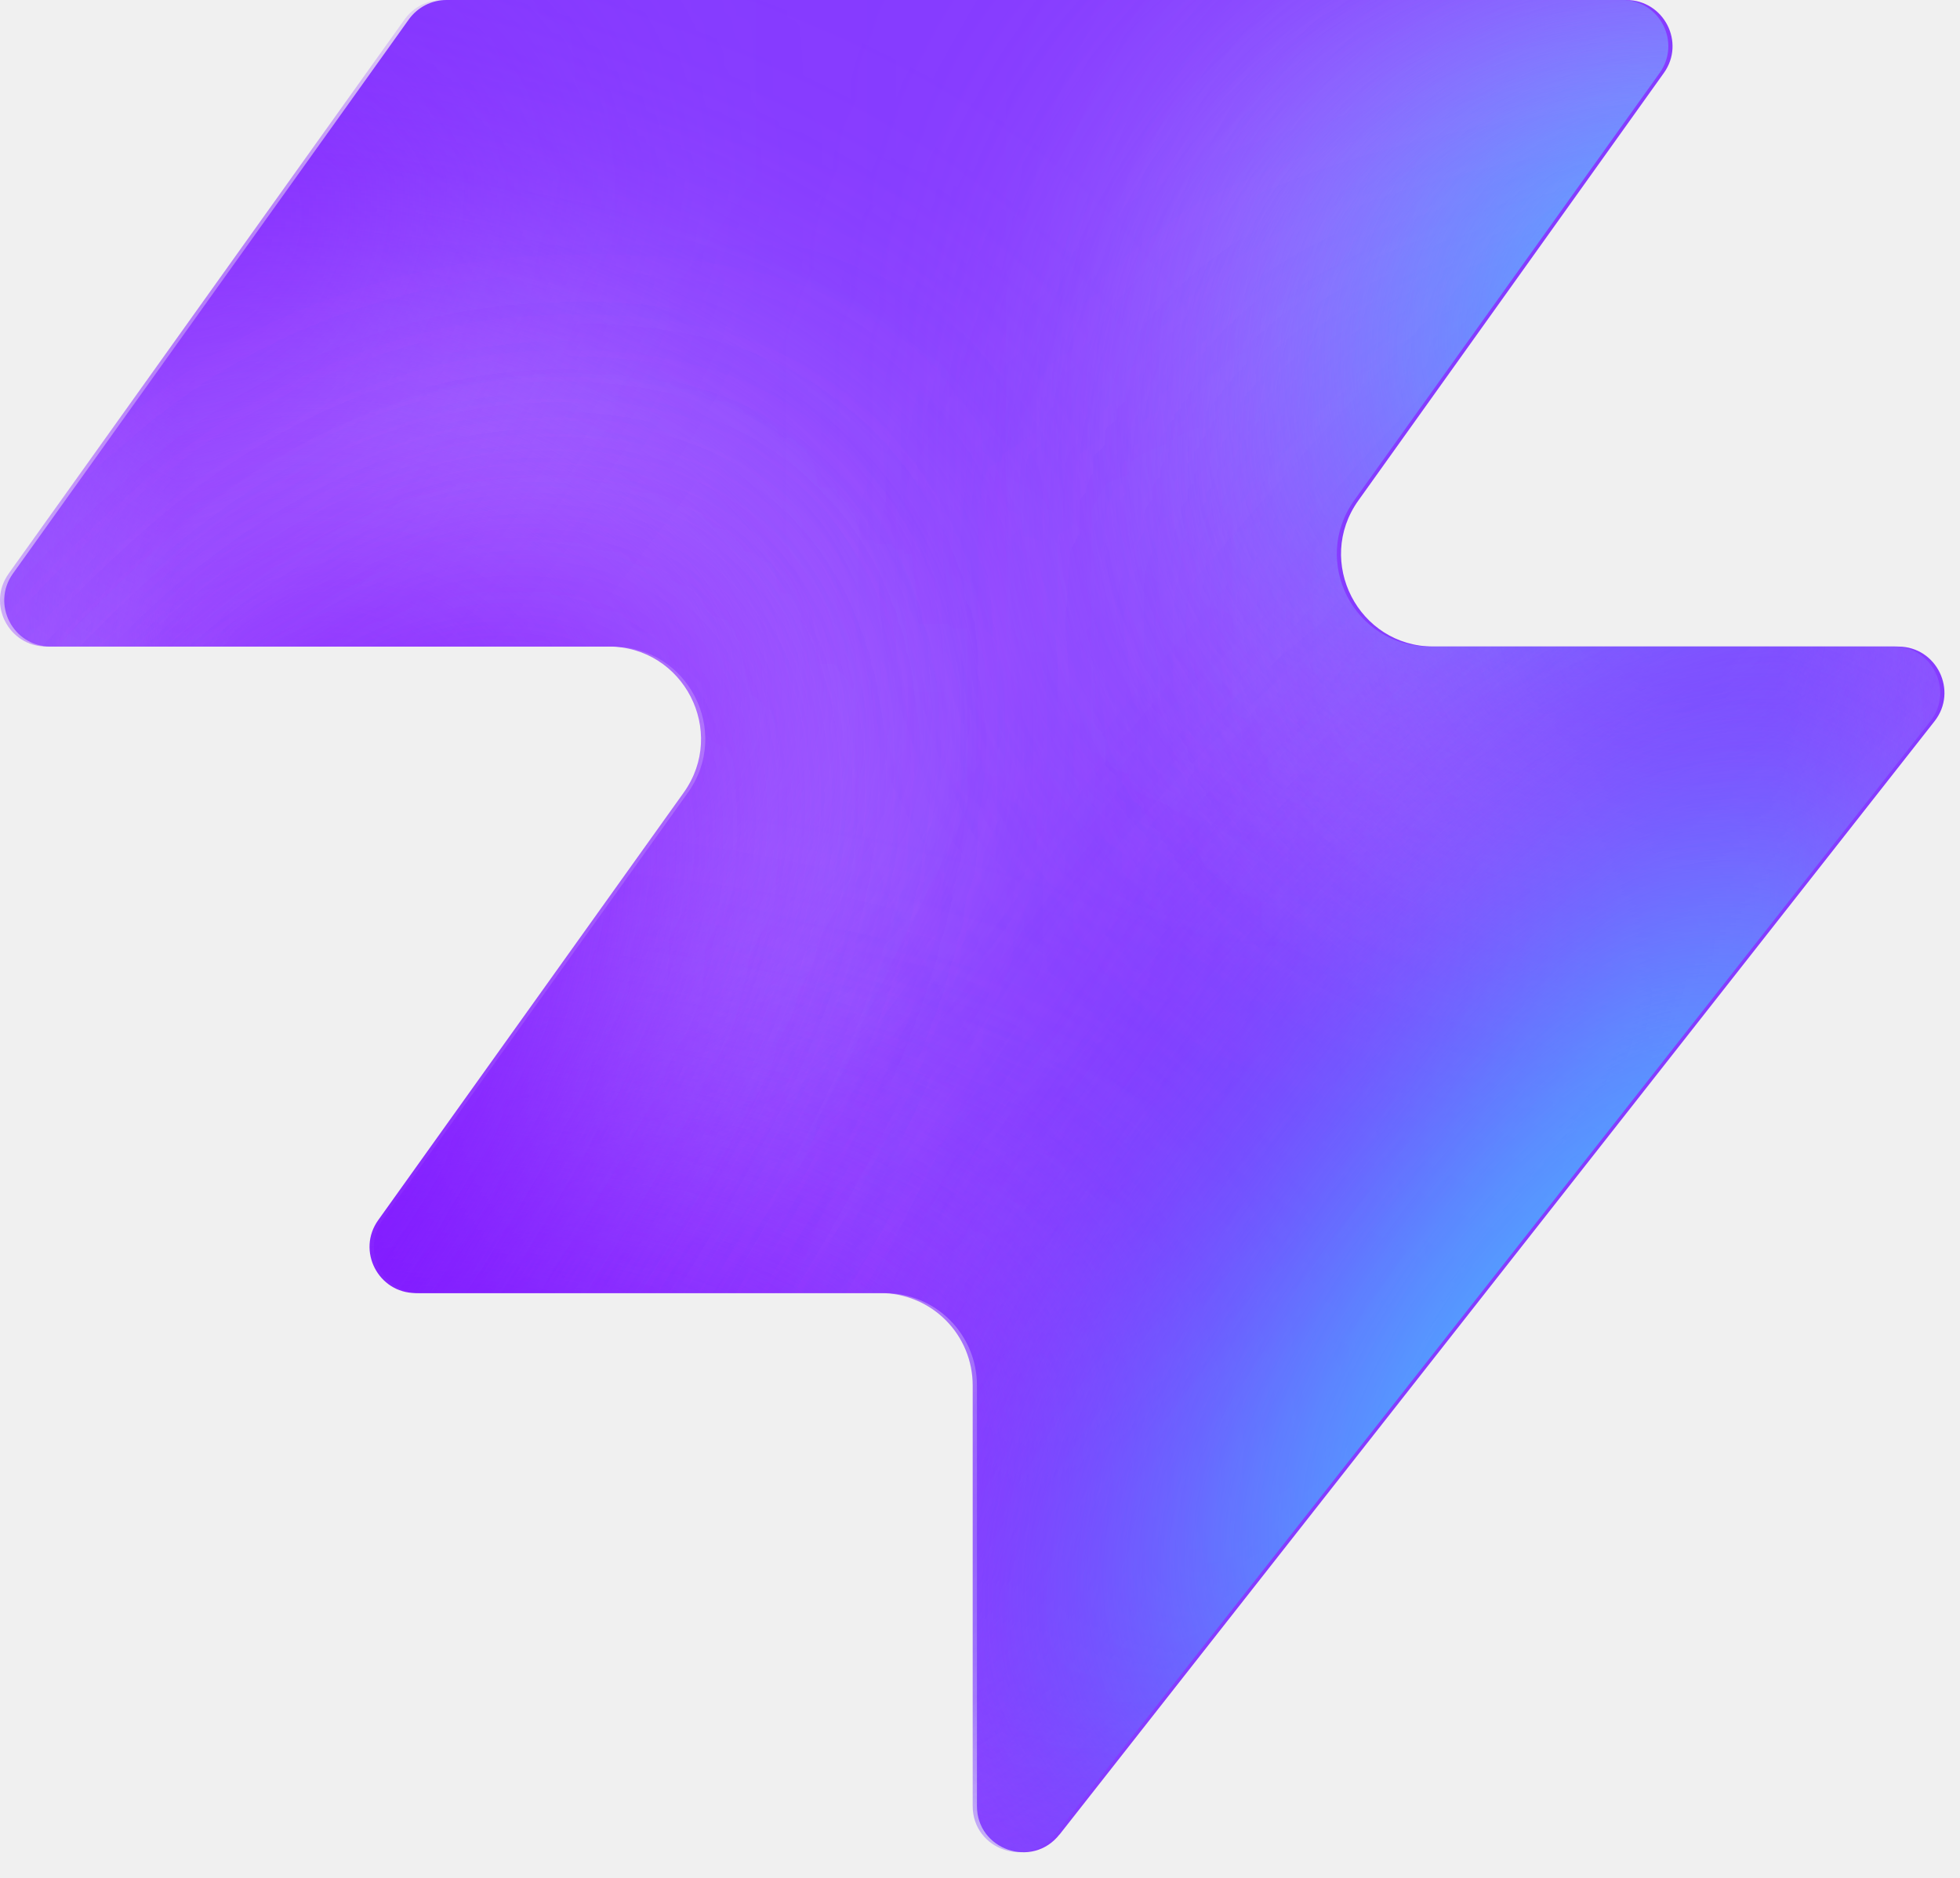
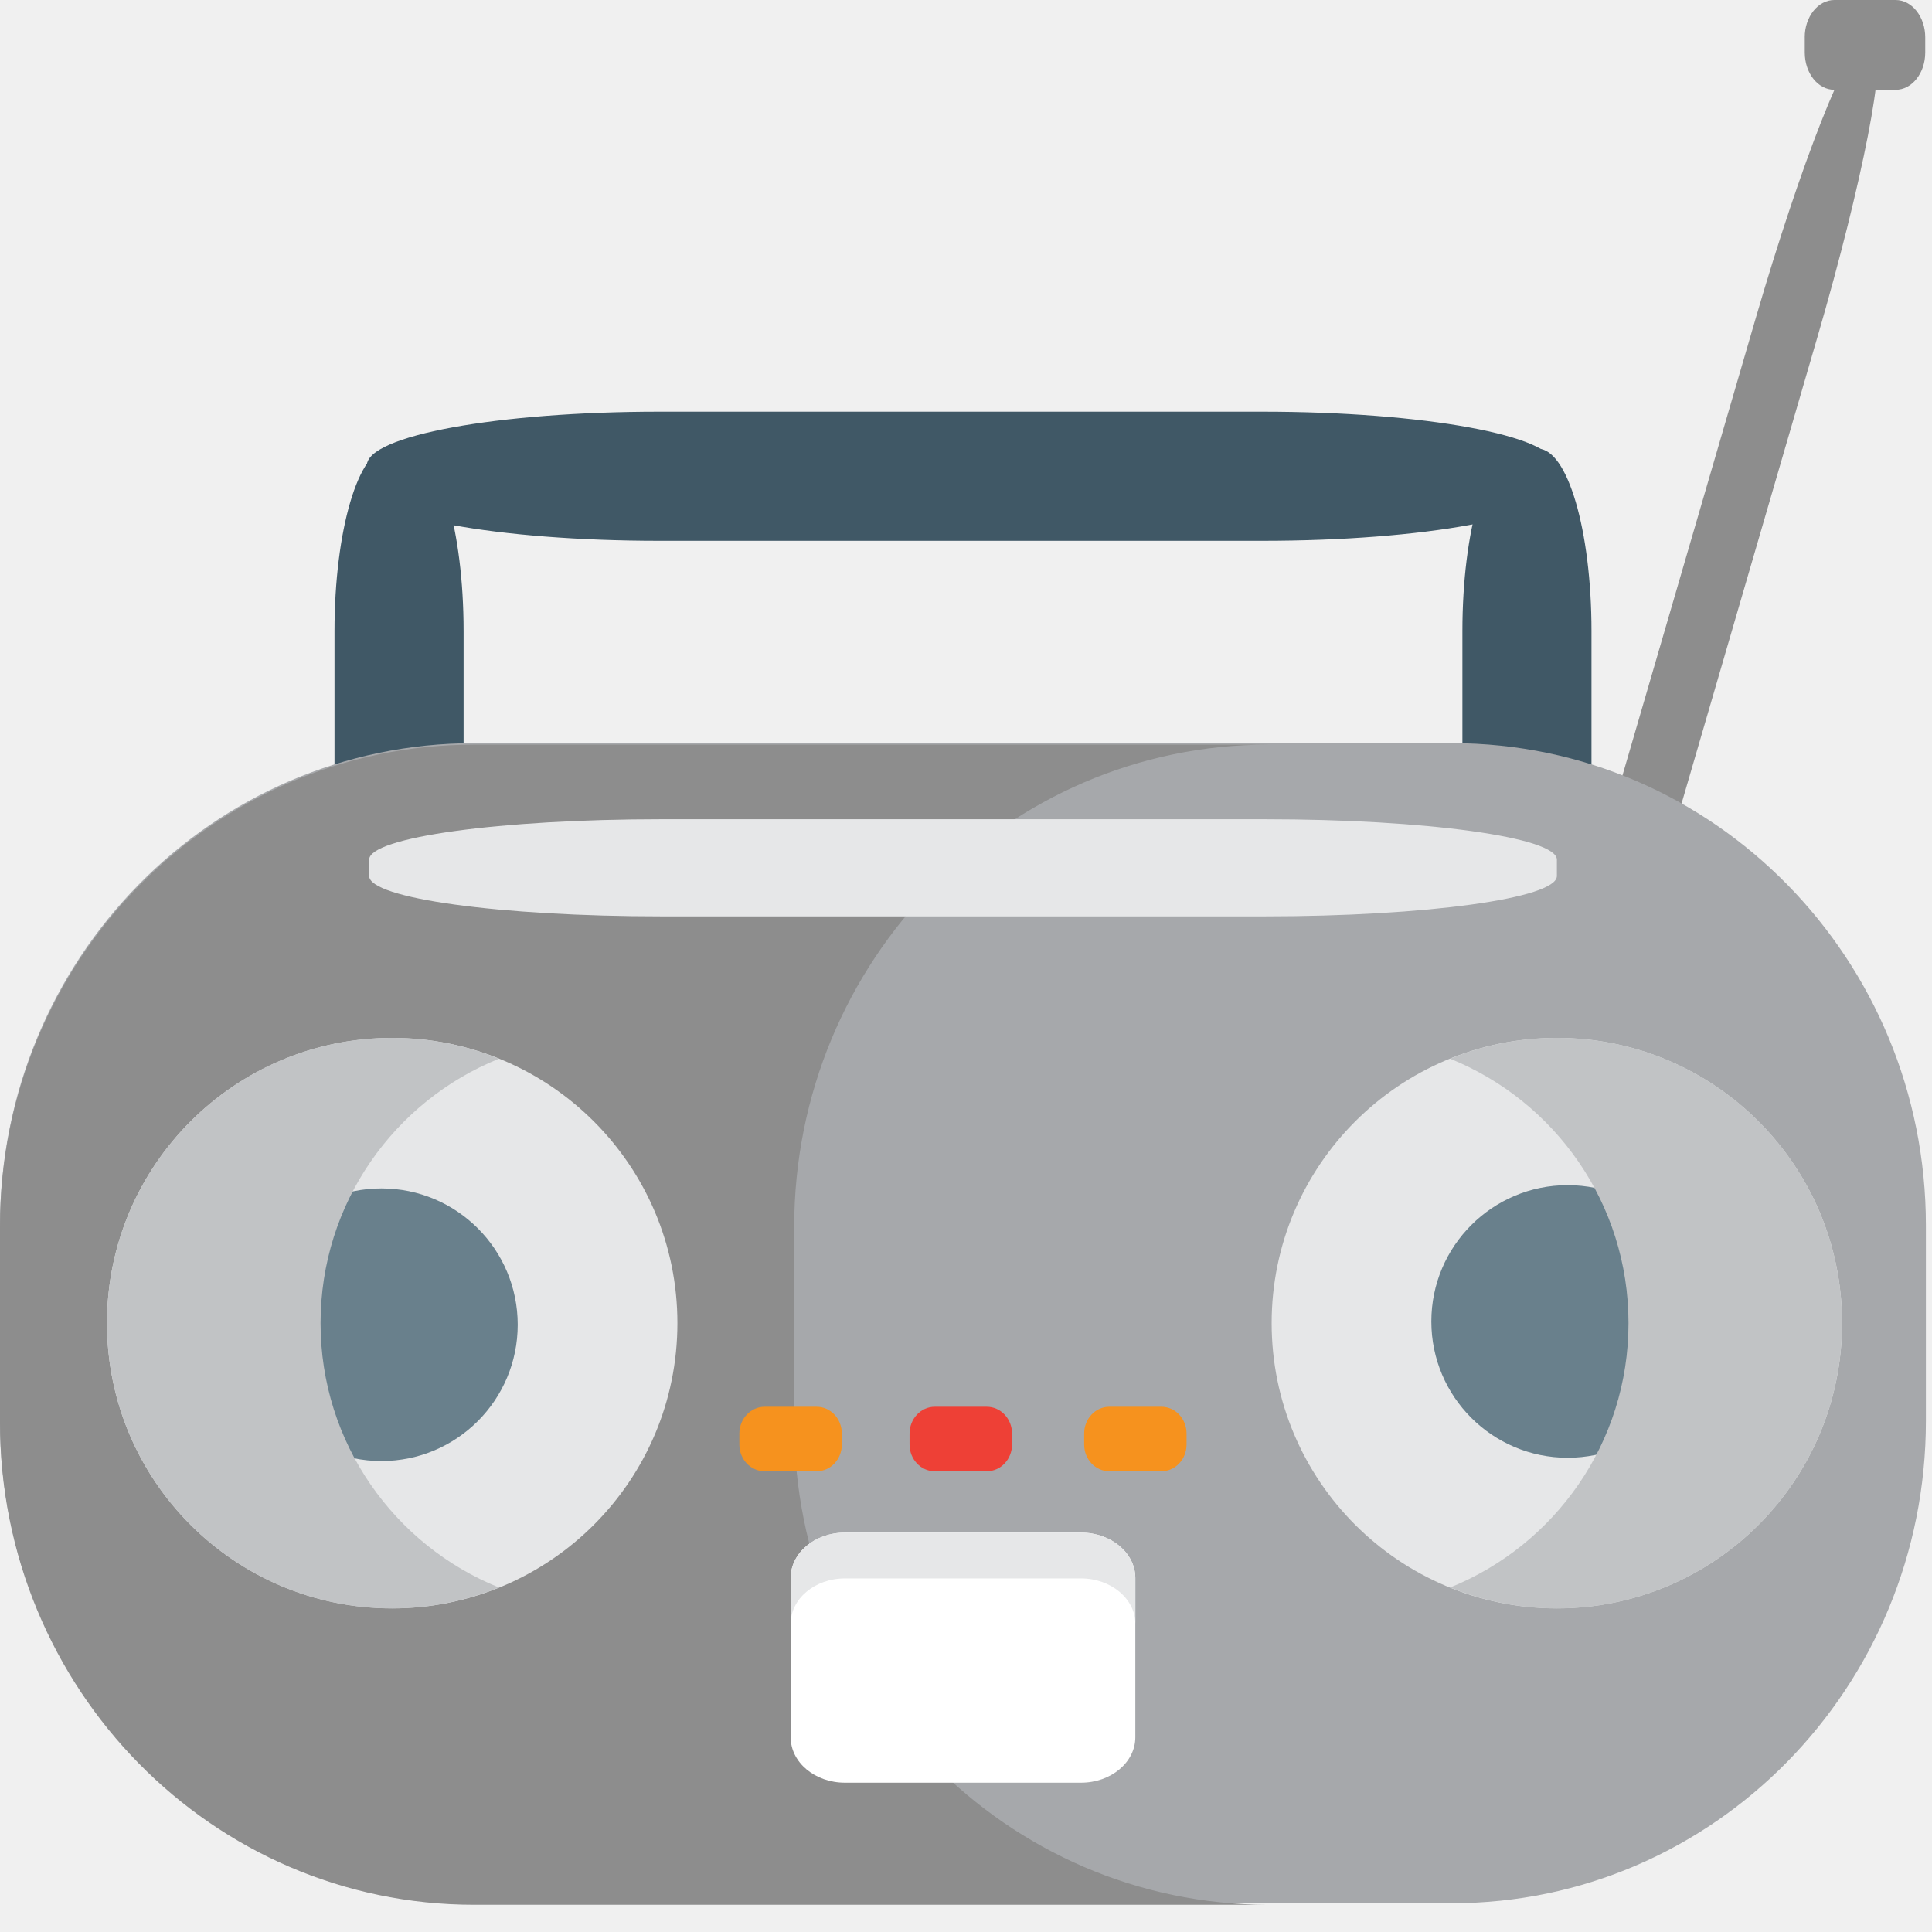
- <svg xmlns="http://www.w3.org/2000/svg" width="48" height="46" fill="none" viewBox="0 0 48 46">
-   <path fill="#863bff" d="M25.946 44.938c-.664.845-2.021.375-2.021-.698V33.937a2.26 2.26 0 0 0-2.262-2.262H10.287c-.92 0-1.456-1.04-.92-1.788l7.48-10.471c1.07-1.497 0-3.578-1.842-3.578H1.237c-.92 0-1.456-1.04-.92-1.788L10.013.474c.214-.297.556-.474.92-.474h28.894c.92 0 1.456 1.04.92 1.788l-7.48 10.471c-1.07 1.498 0 3.579 1.842 3.579h11.377c.943 0 1.473 1.088.89 1.83L25.947 44.94z" style="fill:#863bff;fill:color(display-p3 .525 .23 1);fill-opacity:1" />
-   <mask id="a" width="48" height="46" x="0" y="0" maskUnits="userSpaceOnUse" style="mask-type:alpha">
-     <path fill="#000" d="M25.842 44.938c-.664.844-2.021.375-2.021-.698V33.937a2.26 2.26 0 0 0-2.262-2.262H10.183c-.92 0-1.456-1.04-.92-1.788l7.48-10.471c1.07-1.498 0-3.579-1.842-3.579H1.133c-.92 0-1.456-1.04-.92-1.787L9.91.473c.214-.297.556-.474.92-.474h28.894c.92 0 1.456 1.04.92 1.788l-7.48 10.471c-1.07 1.498 0 3.578 1.842 3.578h11.377c.943 0 1.473 1.088.89 1.832L25.843 44.94z" style="fill:#000;fill-opacity:1" />
-   </mask>
-   <g mask="url(#a)">
-     <g filter="url(#b)">
-       <ellipse cx="5.508" cy="14.704" fill="#ede6ff" rx="5.508" ry="14.704" style="fill:#ede6ff;fill:color(display-p3 .927 .903 1);fill-opacity:1" transform="matrix(.00324 1 1 -.00324 -4.47 31.516)" />
-     </g>
-     <g filter="url(#c)">
-       <ellipse cx="10.399" cy="29.851" fill="#ede6ff" rx="10.399" ry="29.851" style="fill:#ede6ff;fill:color(display-p3 .927 .903 1);fill-opacity:1" transform="matrix(.00324 1 1 -.00324 -39.328 7.883)" />
-     </g>
-     <g filter="url(#d)">
-       <ellipse cx="5.508" cy="30.487" fill="#7e14ff" rx="5.508" ry="30.487" style="fill:#7e14ff;fill:color(display-p3 .492 .077 1);fill-opacity:1" transform="rotate(89.814 -25.913 -14.639)scale(1 -1)" />
-     </g>
-     <g filter="url(#e)">
-       <ellipse cx="5.508" cy="30.599" fill="#7e14ff" rx="5.508" ry="30.599" style="fill:#7e14ff;fill:color(display-p3 .492 .077 1);fill-opacity:1" transform="rotate(89.814 -32.644 -3.334)scale(1 -1)" />
-     </g>
-     <g filter="url(#f)">
-       <ellipse cx="5.508" cy="30.599" fill="#7e14ff" rx="5.508" ry="30.599" style="fill:#7e14ff;fill:color(display-p3 .492 .077 1);fill-opacity:1" transform="matrix(.00324 1 1 -.00324 -34.34 30.47)" />
-     </g>
-     <g filter="url(#g)">
-       <ellipse cx="14.072" cy="22.078" fill="#ede6ff" rx="14.072" ry="22.078" style="fill:#ede6ff;fill:color(display-p3 .927 .903 1);fill-opacity:1" transform="rotate(93.35 24.506 48.493)scale(-1 1)" />
-     </g>
-     <g filter="url(#h)">
-       <ellipse cx="3.47" cy="21.501" fill="#7e14ff" rx="3.47" ry="21.501" style="fill:#7e14ff;fill:color(display-p3 .492 .077 1);fill-opacity:1" transform="rotate(89.009 28.708 47.59)scale(-1 1)" />
-     </g>
-     <g filter="url(#i)">
-       <ellipse cx="3.47" cy="21.501" fill="#7e14ff" rx="3.47" ry="21.501" style="fill:#7e14ff;fill:color(display-p3 .492 .077 1);fill-opacity:1" transform="rotate(89.009 28.708 47.59)scale(-1 1)" />
-     </g>
-     <g filter="url(#j)">
-       <ellipse cx=".387" cy="8.972" fill="#7e14ff" rx="4.407" ry="29.108" style="fill:#7e14ff;fill:color(display-p3 .492 .077 1);fill-opacity:1" transform="rotate(39.51 .387 8.972)" />
-     </g>
-     <g filter="url(#k)">
-       <ellipse cx="47.523" cy="-6.092" fill="#7e14ff" rx="4.407" ry="29.108" style="fill:#7e14ff;fill:color(display-p3 .492 .077 1);fill-opacity:1" transform="rotate(37.892 47.523 -6.092)" />
-     </g>
-     <g filter="url(#l)">
-       <ellipse cx="41.412" cy="6.333" fill="#47bfff" rx="5.971" ry="9.665" style="fill:#47bfff;fill:color(display-p3 .28 .748 1);fill-opacity:1" transform="rotate(37.892 41.412 6.333)" />
-     </g>
-     <g filter="url(#m)">
-       <ellipse cx="-1.879" cy="38.332" fill="#7e14ff" rx="4.407" ry="29.108" style="fill:#7e14ff;fill:color(display-p3 .492 .077 1);fill-opacity:1" transform="rotate(37.892 -1.88 38.332)" />
-     </g>
-     <g filter="url(#n)">
-       <ellipse cx="-1.879" cy="38.332" fill="#7e14ff" rx="4.407" ry="29.108" style="fill:#7e14ff;fill:color(display-p3 .492 .077 1);fill-opacity:1" transform="rotate(37.892 -1.88 38.332)" />
-     </g>
-     <g filter="url(#o)">
-       <ellipse cx="35.651" cy="29.907" fill="#7e14ff" rx="4.407" ry="29.108" style="fill:#7e14ff;fill:color(display-p3 .492 .077 1);fill-opacity:1" transform="rotate(37.892 35.651 29.907)" />
-     </g>
-     <g filter="url(#p)">
-       <ellipse cx="38.418" cy="32.4" fill="#47bfff" rx="5.971" ry="15.297" style="fill:#47bfff;fill:color(display-p3 .28 .748 1);fill-opacity:1" transform="rotate(37.892 38.418 32.4)" />
-     </g>
+ <svg xmlns="http://www.w3.org/2000/svg" width="64" height="64" fill="none" viewBox="0 0 64 64">
+   <g fill="#405866">
+     <path d="m13.579 14.864c.983 0 1.778 2.706 1.778 6.04v12.463c0 3.337-.795 6.05-1.778 6.05h-.72c-.979 0-1.778-2.709-1.778-6.05v-12.463c0-3.336.799-6.04 1.778-6.04h.72" />
+     <path d="m50.943 14.864c.982 0 1.777 2.706 1.777 6.04v12.463c0 3.337-.795 6.05-1.777 6.05h-.721c-.983 0-1.778-2.709-1.778-6.05v-12.463c0-3.336.795-6.04 1.778-6.04h.721" />
+     <path d="m12.154 15.416c0-.983 4.335-1.778 9.686-1.778h19.976c5.349 0 9.688.795 9.688 1.778v.719c0 .981-4.339 1.78-9.688 1.78h-19.977c-5.351 0-9.686-.799-9.686-1.78v-.719z" />
  </g>
-   <defs>
-     <filter id="b" width="60.045" height="41.654" x="-19.77" y="16.149" color-interpolation-filters="sRGB" filterUnits="userSpaceOnUse">
-       <feFlood flood-opacity="0" result="BackgroundImageFix" />
-       <feBlend in="SourceGraphic" in2="BackgroundImageFix" result="shape" />
-       <feGaussianBlur result="effect1_foregroundBlur_2002_17158" stdDeviation="7.659" />
-     </filter>
-     <filter id="c" width="90.34" height="51.437" x="-54.613" y="-7.533" color-interpolation-filters="sRGB" filterUnits="userSpaceOnUse">
-       <feFlood flood-opacity="0" result="BackgroundImageFix" />
-       <feBlend in="SourceGraphic" in2="BackgroundImageFix" result="shape" />
-       <feGaussianBlur result="effect1_foregroundBlur_2002_17158" stdDeviation="7.659" />
-     </filter>
-     <filter id="d" width="79.355" height="29.4" x="-49.64" y="2.03" color-interpolation-filters="sRGB" filterUnits="userSpaceOnUse">
-       <feFlood flood-opacity="0" result="BackgroundImageFix" />
-       <feBlend in="SourceGraphic" in2="BackgroundImageFix" result="shape" />
-       <feGaussianBlur result="effect1_foregroundBlur_2002_17158" stdDeviation="4.596" />
-     </filter>
-     <filter id="e" width="79.579" height="29.4" x="-45.045" y="20.029" color-interpolation-filters="sRGB" filterUnits="userSpaceOnUse">
-       <feFlood flood-opacity="0" result="BackgroundImageFix" />
-       <feBlend in="SourceGraphic" in2="BackgroundImageFix" result="shape" />
-       <feGaussianBlur result="effect1_foregroundBlur_2002_17158" stdDeviation="4.596" />
-     </filter>
-     <filter id="f" width="79.579" height="29.4" x="-43.513" y="21.178" color-interpolation-filters="sRGB" filterUnits="userSpaceOnUse">
-       <feFlood flood-opacity="0" result="BackgroundImageFix" />
-       <feBlend in="SourceGraphic" in2="BackgroundImageFix" result="shape" />
-       <feGaussianBlur result="effect1_foregroundBlur_2002_17158" stdDeviation="4.596" />
-     </filter>
-     <filter id="g" width="74.749" height="58.852" x="15.756" y="-17.901" color-interpolation-filters="sRGB" filterUnits="userSpaceOnUse">
-       <feFlood flood-opacity="0" result="BackgroundImageFix" />
-       <feBlend in="SourceGraphic" in2="BackgroundImageFix" result="shape" />
-       <feGaussianBlur result="effect1_foregroundBlur_2002_17158" stdDeviation="7.659" />
-     </filter>
-     <filter id="h" width="61.377" height="25.362" x="23.548" y="2.284" color-interpolation-filters="sRGB" filterUnits="userSpaceOnUse">
-       <feFlood flood-opacity="0" result="BackgroundImageFix" />
-       <feBlend in="SourceGraphic" in2="BackgroundImageFix" result="shape" />
-       <feGaussianBlur result="effect1_foregroundBlur_2002_17158" stdDeviation="4.596" />
-     </filter>
-     <filter id="i" width="61.377" height="25.362" x="23.548" y="2.284" color-interpolation-filters="sRGB" filterUnits="userSpaceOnUse">
-       <feFlood flood-opacity="0" result="BackgroundImageFix" />
-       <feBlend in="SourceGraphic" in2="BackgroundImageFix" result="shape" />
-       <feGaussianBlur result="effect1_foregroundBlur_2002_17158" stdDeviation="4.596" />
-     </filter>
-     <filter id="j" width="56.045" height="63.649" x="-27.636" y="-22.853" color-interpolation-filters="sRGB" filterUnits="userSpaceOnUse">
-       <feFlood flood-opacity="0" result="BackgroundImageFix" />
-       <feBlend in="SourceGraphic" in2="BackgroundImageFix" result="shape" />
-       <feGaussianBlur result="effect1_foregroundBlur_2002_17158" stdDeviation="4.596" />
-     </filter>
-     <filter id="k" width="54.814" height="64.646" x="20.116" y="-38.415" color-interpolation-filters="sRGB" filterUnits="userSpaceOnUse">
-       <feFlood flood-opacity="0" result="BackgroundImageFix" />
-       <feBlend in="SourceGraphic" in2="BackgroundImageFix" result="shape" />
-       <feGaussianBlur result="effect1_foregroundBlur_2002_17158" stdDeviation="4.596" />
-     </filter>
-     <filter id="l" width="33.541" height="35.313" x="24.641" y="-11.323" color-interpolation-filters="sRGB" filterUnits="userSpaceOnUse">
-       <feFlood flood-opacity="0" result="BackgroundImageFix" />
-       <feBlend in="SourceGraphic" in2="BackgroundImageFix" result="shape" />
-       <feGaussianBlur result="effect1_foregroundBlur_2002_17158" stdDeviation="4.596" />
-     </filter>
-     <filter id="m" width="54.814" height="64.646" x="-29.286" y="6.009" color-interpolation-filters="sRGB" filterUnits="userSpaceOnUse">
-       <feFlood flood-opacity="0" result="BackgroundImageFix" />
-       <feBlend in="SourceGraphic" in2="BackgroundImageFix" result="shape" />
-       <feGaussianBlur result="effect1_foregroundBlur_2002_17158" stdDeviation="4.596" />
-     </filter>
-     <filter id="n" width="54.814" height="64.646" x="-29.286" y="6.009" color-interpolation-filters="sRGB" filterUnits="userSpaceOnUse">
-       <feFlood flood-opacity="0" result="BackgroundImageFix" />
-       <feBlend in="SourceGraphic" in2="BackgroundImageFix" result="shape" />
-       <feGaussianBlur result="effect1_foregroundBlur_2002_17158" stdDeviation="4.596" />
-     </filter>
-     <filter id="o" width="54.814" height="64.646" x="8.244" y="-2.416" color-interpolation-filters="sRGB" filterUnits="userSpaceOnUse">
-       <feFlood flood-opacity="0" result="BackgroundImageFix" />
-       <feBlend in="SourceGraphic" in2="BackgroundImageFix" result="shape" />
-       <feGaussianBlur result="effect1_foregroundBlur_2002_17158" stdDeviation="4.596" />
-     </filter>
-     <filter id="p" width="39.409" height="43.623" x="18.713" y="10.588" color-interpolation-filters="sRGB" filterUnits="userSpaceOnUse">
-       <feFlood flood-opacity="0" result="BackgroundImageFix" />
-       <feBlend in="SourceGraphic" in2="BackgroundImageFix" result="shape" />
-       <feGaussianBlur result="effect1_foregroundBlur_2002_17158" stdDeviation="4.596" />
-     </filter>
-   </defs>
+   <g fill="#8d8d8d">
+     <path d="m59.784 1.237c0-.681.439-1.237.982-1.237h2.03c.54 0 .98.556.98 1.237v.501c0 .685-.44 1.237-.98 1.237h-2.03c-.543 0-.981-.552-.981-1.237v-.501" />
+     <path d="m50.716 39.27c-.474-.137.356-4.409 1.853-9.546l5.591-19.18c1.496-5.135 3.09-9.188 3.563-9.05l.345.102c.47.137-.36 4.411-1.856 9.546l-5.587 19.18c-1.5 5.134-3.094 9.187-3.563 9.05l-.346-.102" />
+   </g>
+   <path fill="#a6a8ab" d="m63.798 47.07c0 8.826-7.03 15.977-15.702 15.977h-32.39c-8.674 0-15.706-7.15-15.706-15.977v-6.476c0-8.824 7.03-15.976 15.706-15.976h32.39c8.674 0 15.702 7.152 15.702 15.976v6.476" />
+   <path fill="#8d8d8d" d="m26.309 47.12v-6.477c0-8.824 7.03-15.976 15.706-15.976h-26.309c-8.674.001-15.706 7.153-15.706 15.977v6.477c0 8.824 7.03 15.977 15.706 15.977h26.309c-8.673-.001-15.706-7.154-15.706-15.978" />
+   <path fill="#e6e7e8" d="m12.229 28.477c0-.74 4.334-1.339 9.683-1.339h19.976c5.351 0 9.686.599 9.686 1.339v.542c0 .74-4.335 1.337-9.686 1.337h-19.976c-5.349 0-9.683-.597-9.683-1.337v-.542" />
+   <path fill="#f6921e" d="m24.492 47.49c0-.491.376-.889.838-.889h1.723c.462 0 .834.397.834.889v.36c0 .492-.372.887-.834.887h-1.723c-.462 0-.838-.395-.838-.887v-.36" />
+   <path fill="#ee4036" d="m30.13 47.49c0-.491.376-.889.834-.889h1.723c.463 0 .838.397.838.889v.36c0 .492-.375.887-.838.887h-1.723c-.458 0-.834-.395-.834-.887v-.36" />
+   <path fill="#f6921e" d="m35.914 47.49c0-.491.372-.889.834-.889h1.724c.462 0 .834.397.834.889v.36c0 .492-.372.887-.834.887h-1.724c-.462 0-.834-.395-.834-.887v-.36" />
+   <circle fill="#e6e7e8" cx="12.992" cy="43.83" r="9.448" />
+   <path fill="#fff" d="m37.609 57.55c0 .83-.807 1.504-1.797 1.504h-7.823c-.995 0-1.797-.674-1.797-1.504v-5.278c0-.83.802-1.503 1.797-1.503h7.823c.99 0 1.797.673 1.797 1.503v5.278" />
+   <path fill="#e6e7e8" d="m35.812 50.77h-7.823c-.995 0-1.797.673-1.797 1.503v1.518c0-.83.802-1.504 1.797-1.504h7.823c.99 0 1.797.674 1.797 1.504v-1.518c0-.831-.806-1.503-1.797-1.503" />
+   <path fill="#69808c" d="m17.15 43.883c0 2.495-2.02 4.516-4.515 4.516-2.491 0-4.515-2.02-4.515-4.516 0-2.494 2.024-4.515 4.515-4.515 2.495 0 4.515 2.02 4.515 4.515" />
+   <path fill="#c1c3c5" d="m10.619 43.83c0-3.968 2.443-7.359 5.909-8.759-1.093-.444-2.283-.691-3.536-.691-5.219 0-9.448 4.229-9.448 9.45 0 5.218 4.229 9.451 9.448 9.451 1.253 0 2.443-.251 3.536-.693-3.466-1.401-5.909-4.791-5.909-8.758" />
+   <circle fill="#e6e7e8" cx="51.573" cy="43.83" r="9.448" />
+   <circle fill="#69808c" cx="51.93" cy="43.775" r="4.515" />
+   <path fill="#c1c3c5" d="m53.946 43.83c0 3.967-2.443 7.356-5.909 8.758 1.093.442 2.285.693 3.536.693 5.22 0 9.448-4.233 9.448-9.451 0-5.222-4.229-9.45-9.448-9.45-1.251 0-2.443.247-3.536.691 3.466 1.4 5.909 4.791 5.909 8.759" />
</svg>
